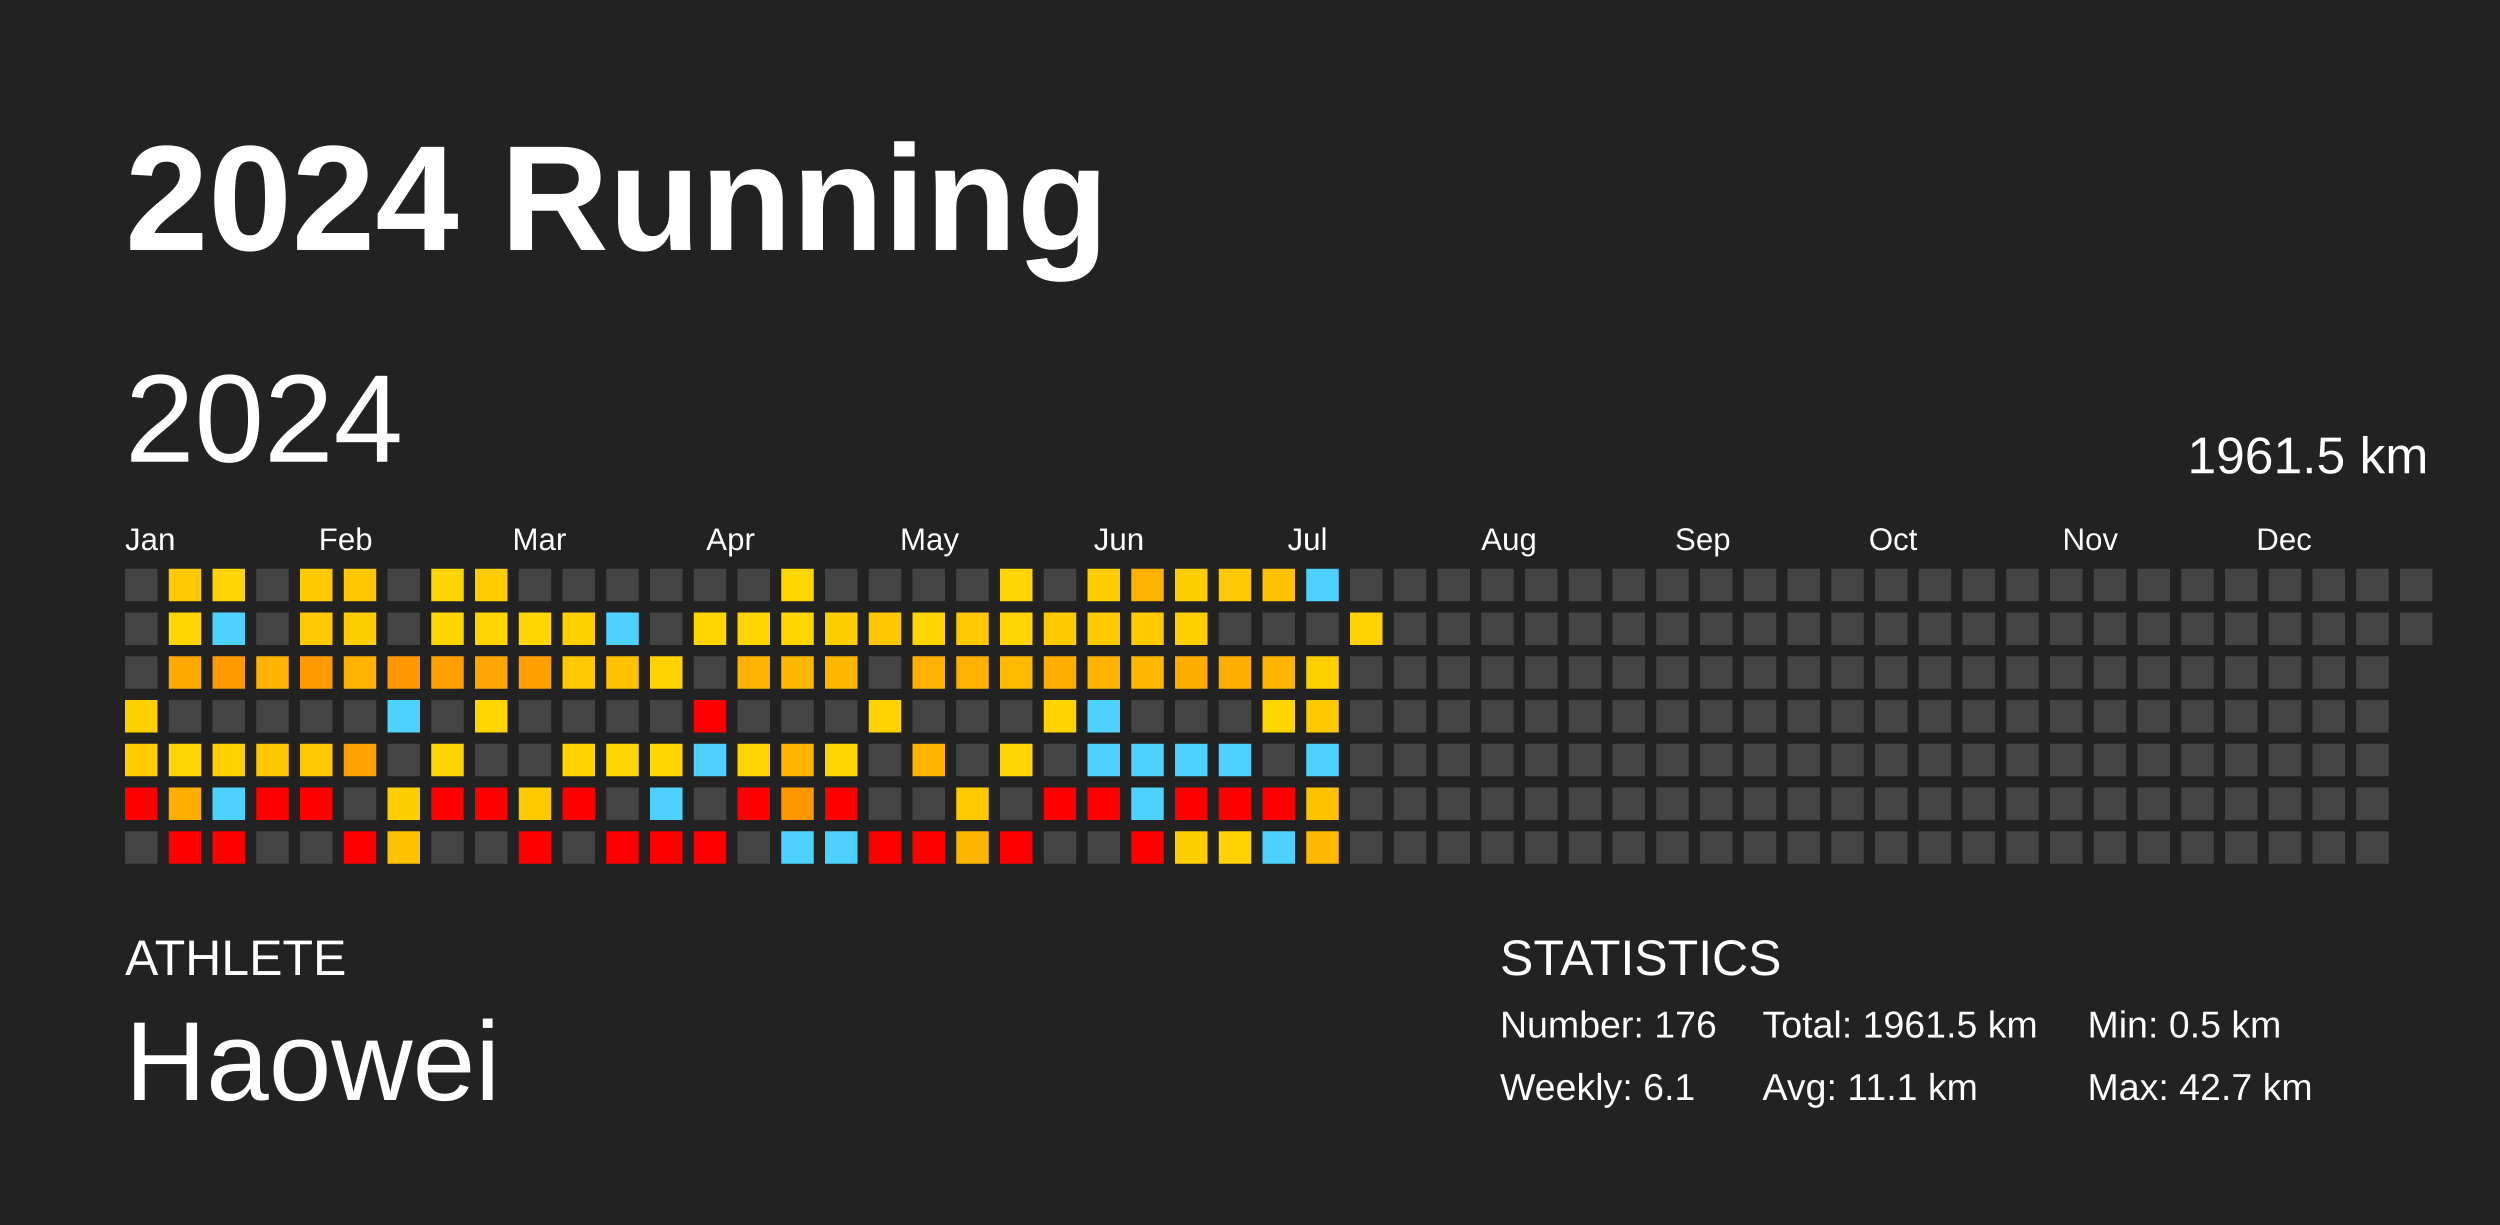
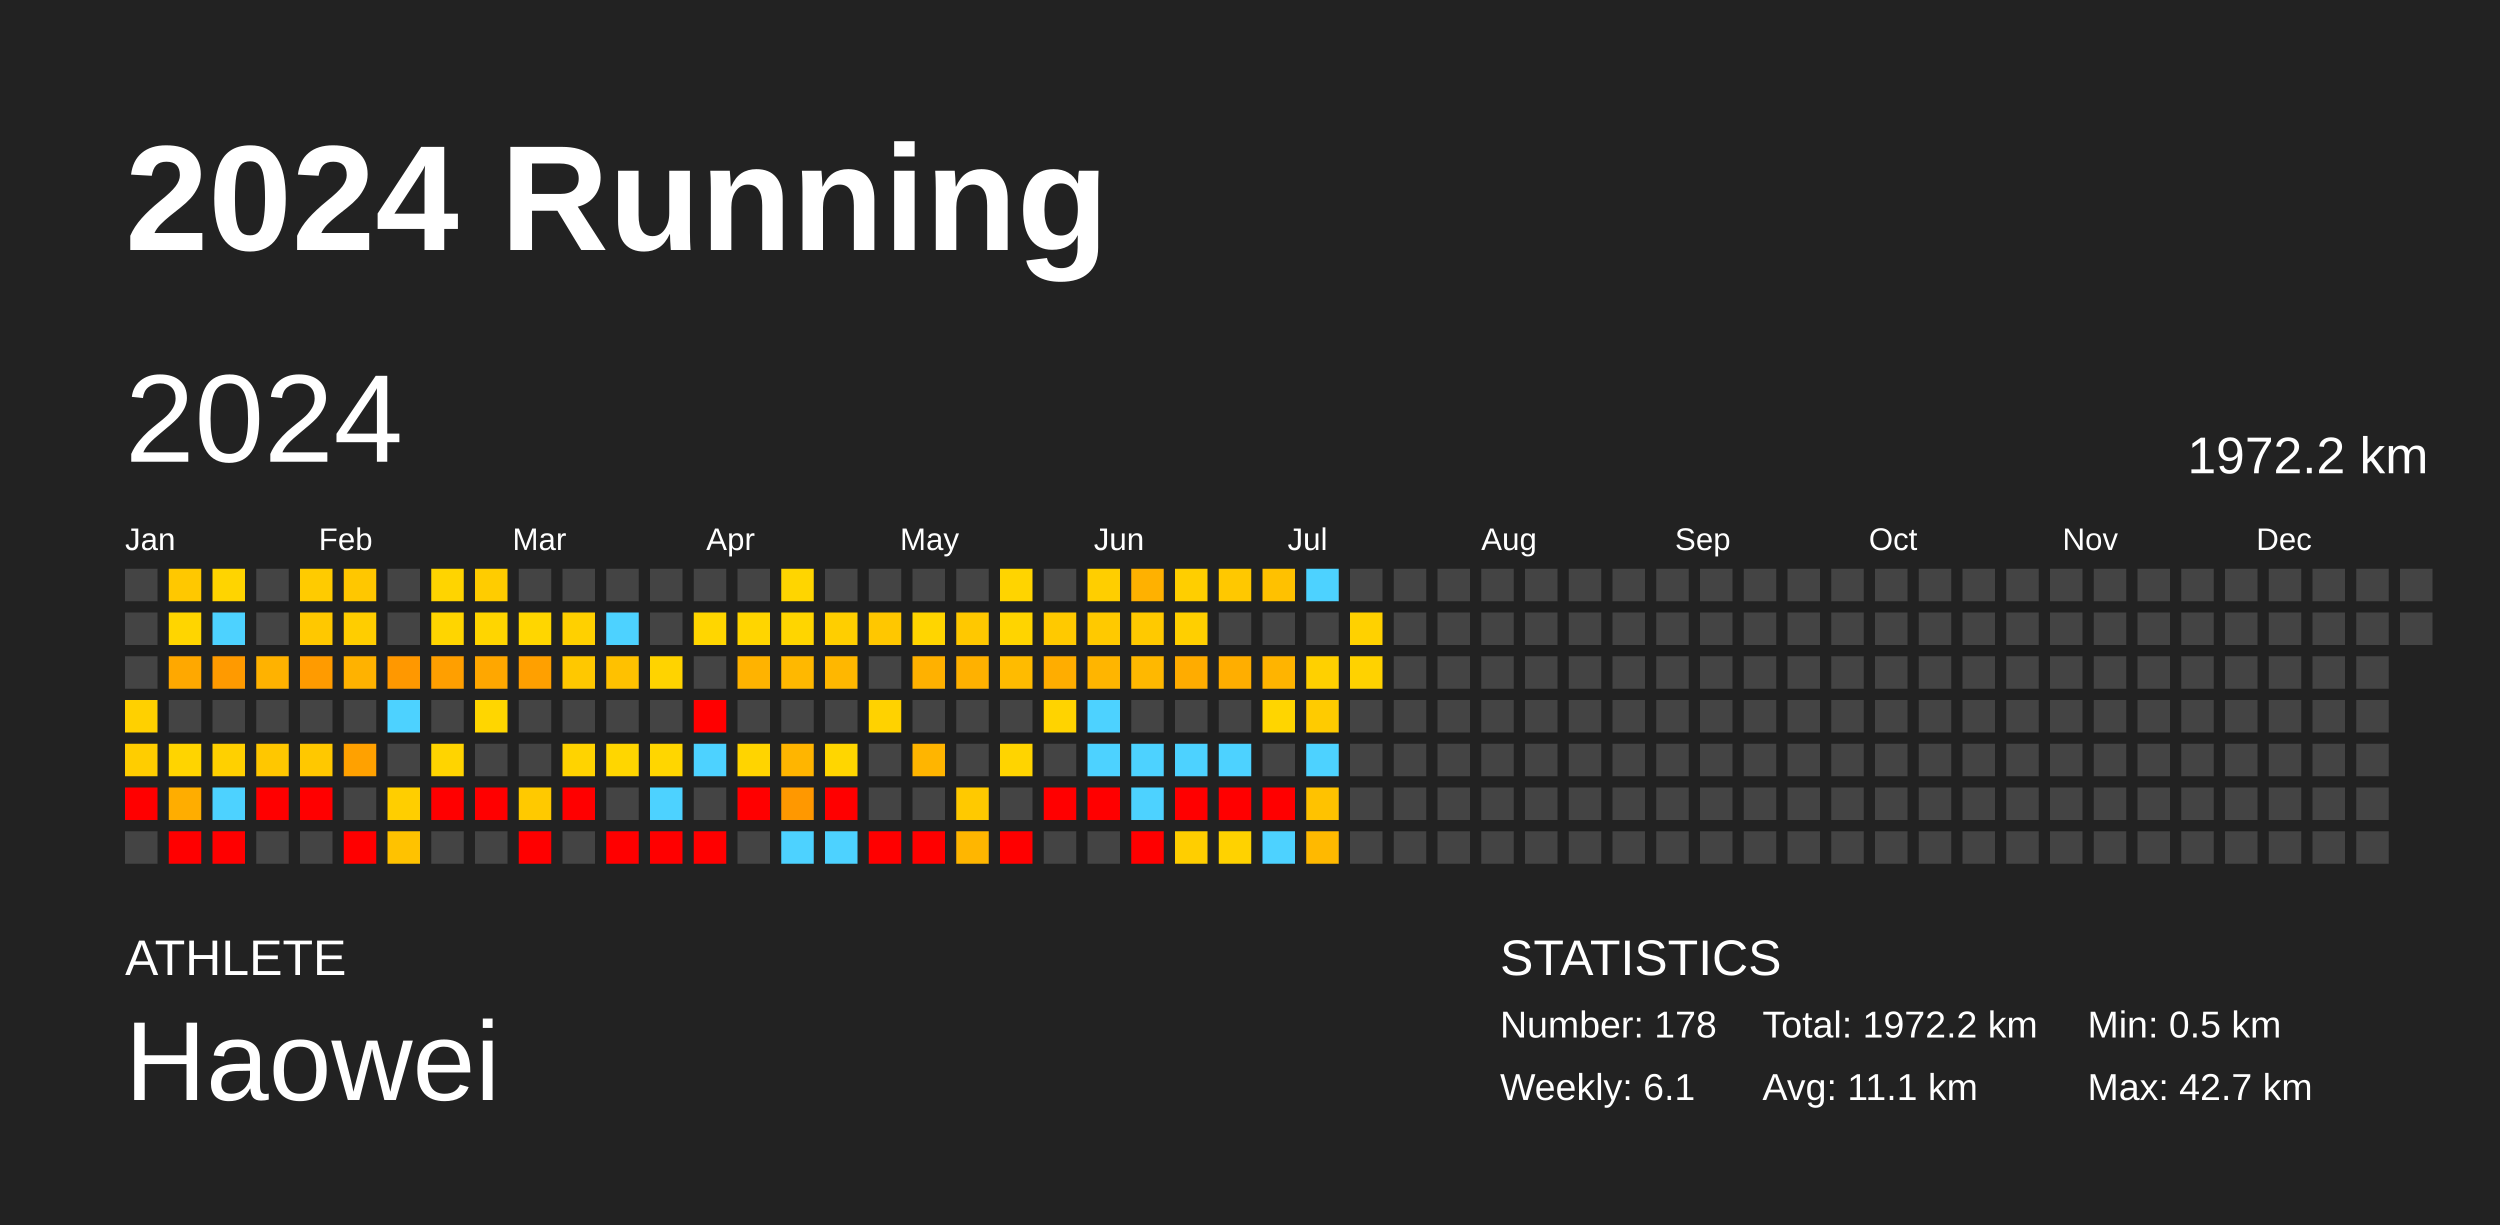
<svg xmlns="http://www.w3.org/2000/svg" baseProfile="full" height="98mm" version="1.1" viewBox="0,0,200,98" width="200mm">
  <defs />
  <rect fill="#222222" height="98" width="200" x="0" y="0" />
  <text fill="#FFFFFF" style="font-size:12px; font-family:Arial; font-weight:bold;" x="10" y="20">2024 Running</text>
  <text fill="#FFFFFF" style="font-size:4px; font-family:Arial" x="10" y="78">ATHLETE</text>
  <text fill="#FFFFFF" style="font-size:9px; font-family:Arial" x="10" y="88">Haowei</text>
  <text fill="#FFFFFF" style="font-size:4px; font-family:Arial" x="120" y="78">STATISTICS</text>
-   <text fill="#FFFFFF" style="font-size:3px; font-family:Arial" x="120" y="83">Number: 176</text>
+   <text fill="#FFFFFF" style="font-size:3px; font-family:Arial" x="120" y="83">Number: 178</text>
  <text fill="#FFFFFF" style="font-size:3px; font-family:Arial" x="120" y="88">Weekly: 6.1</text>
-   <text fill="#FFFFFF" style="font-size:3px; font-family:Arial" x="141" y="83">Total: 1961.5 km</text>
+   <text fill="#FFFFFF" style="font-size:3px; font-family:Arial" x="141" y="83">Total: 1972.2 km</text>
  <text fill="#FFFFFF" style="font-size:3px; font-family:Arial" x="141" y="88">Avg: 11.1 km</text>
  <text fill="#FFFFFF" style="font-size:3px; font-family:Arial" x="167" y="83">Min: 0.5 km</text>
  <text fill="#FFFFFF" style="font-size:3px; font-family:Arial" x="167" y="88">Max: 42.7 km</text>
  <text dominant-baseline="hanging" fill="#FFFFFF" style="font-size:10.0px; font-family:Arial;" x="10" y="30">2024</text>
-   <text dominant-baseline="hanging" fill="#FFFFFF" style="font-size:4.125px; font-family:Arial;" x="175" y="35">1961.5 km</text>
+   <text dominant-baseline="hanging" fill="#FFFFFF" style="font-size:4.125px; font-family:Arial;" x="175" y="35">1972.2 km</text>
  <text fill="#FFFFFF" style="font-size:2.5px; font-family:Arial" x="10.0" y="44">Jan</text>
  <text fill="#FFFFFF" style="font-size:2.5px; font-family:Arial" x="25.5" y="44">Feb</text>
  <text fill="#FFFFFF" style="font-size:2.5px; font-family:Arial" x="41.0" y="44">Mar</text>
  <text fill="#FFFFFF" style="font-size:2.5px; font-family:Arial" x="56.5" y="44">Apr</text>
  <text fill="#FFFFFF" style="font-size:2.5px; font-family:Arial" x="72.0" y="44">May</text>
  <text fill="#FFFFFF" style="font-size:2.5px; font-family:Arial" x="87.5" y="44">Jun</text>
  <text fill="#FFFFFF" style="font-size:2.5px; font-family:Arial" x="103.0" y="44">Jul</text>
  <text fill="#FFFFFF" style="font-size:2.5px; font-family:Arial" x="118.5" y="44">Aug</text>
  <text fill="#FFFFFF" style="font-size:2.5px; font-family:Arial" x="134.0" y="44">Sep</text>
  <text fill="#FFFFFF" style="font-size:2.5px; font-family:Arial" x="149.5" y="44">Oct</text>
  <text fill="#FFFFFF" style="font-size:2.5px; font-family:Arial" x="165.0" y="44">Nov</text>
  <text fill="#FFFFFF" style="font-size:2.5px; font-family:Arial" x="180.5" y="44">Dec</text>
  <rect fill="#444444" height="2.6" width="2.6" x="10.0" y="45.5" />
  <rect fill="#444444" height="2.6" width="2.6" x="10.0" y="49.0" />
  <rect fill="#444444" height="2.6" width="2.6" x="10.0" y="52.5" />
  <rect fill="#ffd000" height="2.6" width="2.6" x="10.0" y="56.0" />
  <rect fill="#ffcd00" height="2.6" width="2.6" x="10.0" y="59.5" />
  <rect fill="red" height="2.6" width="2.6" x="10.0" y="63.0" />
  <rect fill="#444444" height="2.6" width="2.6" x="10.0" y="66.5" />
  <rect fill="#ffc800" height="2.6" width="2.6" x="13.5" y="45.5" />
  <rect fill="#ffd500" height="2.6" width="2.6" x="13.5" y="49.0" />
  <rect fill="#ffa800" height="2.6" width="2.6" x="13.5" y="52.5" />
  <rect fill="#444444" height="2.6" width="2.6" x="13.5" y="56.0" />
  <rect fill="#ffd400" height="2.6" width="2.6" x="13.5" y="59.5" />
  <rect fill="#ffad00" height="2.6" width="2.6" x="13.5" y="63.0" />
  <rect fill="red" height="2.6" width="2.6" x="13.5" y="66.5" />
  <rect fill="#ffd400" height="2.6" width="2.6" x="17.0" y="45.5" />
  <rect fill="#4dd2ff" height="2.6" width="2.6" x="17.0" y="49.0" />
  <rect fill="#ff9a00" height="2.6" width="2.6" x="17.0" y="52.5" />
  <rect fill="#444444" height="2.6" width="2.6" x="17.0" y="56.0" />
  <rect fill="#ffd000" height="2.6" width="2.6" x="17.0" y="59.5" />
  <rect fill="#4dd2ff" height="2.6" width="2.6" x="17.0" y="63.0" />
  <rect fill="red" height="2.6" width="2.6" x="17.0" y="66.5" />
  <rect fill="#444444" height="2.6" width="2.6" x="20.5" y="45.5" />
  <rect fill="#444444" height="2.6" width="2.6" x="20.5" y="49.0" />
  <rect fill="#ffb200" height="2.6" width="2.6" x="20.5" y="52.5" />
  <rect fill="#444444" height="2.6" width="2.6" x="20.5" y="56.0" />
  <rect fill="#ffc700" height="2.6" width="2.6" x="20.5" y="59.5" />
  <rect fill="red" height="2.6" width="2.6" x="20.5" y="63.0" />
  <rect fill="#444444" height="2.6" width="2.6" x="20.5" y="66.5" />
  <rect fill="#ffcb00" height="2.6" width="2.6" x="24.0" y="45.5" />
  <rect fill="#ffc800" height="2.6" width="2.6" x="24.0" y="49.0" />
  <rect fill="#ff9b00" height="2.6" width="2.6" x="24.0" y="52.5" />
  <rect fill="#444444" height="2.6" width="2.6" x="24.0" y="56.0" />
  <rect fill="#ffc800" height="2.6" width="2.6" x="24.0" y="59.5" />
  <rect fill="red" height="2.6" width="2.6" x="24.0" y="63.0" />
  <rect fill="#444444" height="2.6" width="2.6" x="24.0" y="66.5" />
  <rect fill="#ffc700" height="2.6" width="2.6" x="27.5" y="45.5" />
  <rect fill="#ffcd00" height="2.6" width="2.6" x="27.5" y="49.0" />
  <rect fill="#ffb200" height="2.6" width="2.6" x="27.5" y="52.5" />
  <rect fill="#444444" height="2.6" width="2.6" x="27.5" y="56.0" />
  <rect fill="#ffa100" height="2.6" width="2.6" x="27.5" y="59.5" />
  <rect fill="#444444" height="2.6" width="2.6" x="27.5" y="63.0" />
  <rect fill="red" height="2.6" width="2.6" x="27.5" y="66.5" />
  <rect fill="#444444" height="2.6" width="2.6" x="31.0" y="45.5" />
  <rect fill="#444444" height="2.6" width="2.6" x="31.0" y="49.0" />
  <rect fill="#ff9800" height="2.6" width="2.6" x="31.0" y="52.5" />
  <rect fill="#4dd2ff" height="2.6" width="2.6" x="31.0" y="56.0" />
  <rect fill="#444444" height="2.6" width="2.6" x="31.0" y="59.5" />
  <rect fill="#ffce00" height="2.6" width="2.6" x="31.0" y="63.0" />
  <rect fill="#ffc200" height="2.6" width="2.6" x="31.0" y="66.5" />
  <rect fill="#ffd400" height="2.6" width="2.6" x="34.5" y="45.5" />
  <rect fill="#ffd500" height="2.6" width="2.6" x="34.5" y="49.0" />
  <rect fill="#ff9f00" height="2.6" width="2.6" x="34.5" y="52.5" />
  <rect fill="#444444" height="2.6" width="2.6" x="34.5" y="56.0" />
  <rect fill="#ffd400" height="2.6" width="2.6" x="34.5" y="59.5" />
  <rect fill="red" height="2.6" width="2.6" x="34.5" y="63.0" />
  <rect fill="#444444" height="2.6" width="2.6" x="34.5" y="66.5" />
  <rect fill="#ffcc00" height="2.6" width="2.6" x="38.0" y="45.5" />
  <rect fill="#ffd500" height="2.6" width="2.6" x="38.0" y="49.0" />
  <rect fill="#ffa700" height="2.6" width="2.6" x="38.0" y="52.5" />
  <rect fill="#ffd600" height="2.6" width="2.6" x="38.0" y="56.0" />
  <rect fill="#444444" height="2.6" width="2.6" x="38.0" y="59.5" />
  <rect fill="red" height="2.6" width="2.6" x="38.0" y="63.0" />
  <rect fill="#444444" height="2.6" width="2.6" x="38.0" y="66.5" />
  <rect fill="#444444" height="2.6" width="2.6" x="41.5" y="45.5" />
  <rect fill="#ffd600" height="2.6" width="2.6" x="41.5" y="49.0" />
  <rect fill="#ffa000" height="2.6" width="2.6" x="41.5" y="52.5" />
  <rect fill="#444444" height="2.6" width="2.6" x="41.5" y="56.0" />
  <rect fill="#444444" height="2.6" width="2.6" x="41.5" y="59.5" />
  <rect fill="#ffc900" height="2.6" width="2.6" x="41.5" y="63.0" />
  <rect fill="red" height="2.6" width="2.6" x="41.5" y="66.5" />
  <rect fill="#444444" height="2.6" width="2.6" x="45.0" y="45.5" />
  <rect fill="#ffd000" height="2.6" width="2.6" x="45.0" y="49.0" />
  <rect fill="#ffc800" height="2.6" width="2.6" x="45.0" y="52.5" />
  <rect fill="#444444" height="2.6" width="2.6" x="45.0" y="56.0" />
  <rect fill="#ffd300" height="2.6" width="2.6" x="45.0" y="59.5" />
  <rect fill="red" height="2.6" width="2.6" x="45.0" y="63.0" />
  <rect fill="#444444" height="2.6" width="2.6" x="45.0" y="66.5" />
  <rect fill="#444444" height="2.6" width="2.6" x="48.5" y="45.5" />
  <rect fill="#4dd2ff" height="2.6" width="2.6" x="48.5" y="49.0" />
  <rect fill="#ffc100" height="2.6" width="2.6" x="48.5" y="52.5" />
  <rect fill="#444444" height="2.6" width="2.6" x="48.5" y="56.0" />
  <rect fill="#ffd600" height="2.6" width="2.6" x="48.5" y="59.5" />
  <rect fill="#444444" height="2.6" width="2.6" x="48.5" y="63.0" />
  <rect fill="red" height="2.6" width="2.6" x="48.5" y="66.5" />
  <rect fill="#444444" height="2.6" width="2.6" x="52.0" y="45.5" />
  <rect fill="#444444" height="2.6" width="2.6" x="52.0" y="49.0" />
  <rect fill="#ffd300" height="2.6" width="2.6" x="52.0" y="52.5" />
  <rect fill="#444444" height="2.6" width="2.6" x="52.0" y="56.0" />
  <rect fill="#ffd600" height="2.6" width="2.6" x="52.0" y="59.5" />
  <rect fill="#4dd2ff" height="2.6" width="2.6" x="52.0" y="63.0" />
  <rect fill="red" height="2.6" width="2.6" x="52.0" y="66.5" />
  <rect fill="#444444" height="2.6" width="2.6" x="55.5" y="45.5" />
  <rect fill="#ffd600" height="2.6" width="2.6" x="55.5" y="49.0" />
  <rect fill="#444444" height="2.6" width="2.6" x="55.5" y="52.5" />
  <rect fill="red" height="2.6" width="2.6" x="55.5" y="56.0" />
  <rect fill="#4dd2ff" height="2.6" width="2.6" x="55.5" y="59.5" />
  <rect fill="#444444" height="2.6" width="2.6" x="55.5" y="63.0" />
  <rect fill="red" height="2.6" width="2.6" x="55.5" y="66.5" />
  <rect fill="#444444" height="2.6" width="2.6" x="59.0" y="45.5" />
  <rect fill="#ffd500" height="2.6" width="2.6" x="59.0" y="49.0" />
  <rect fill="#ffb300" height="2.6" width="2.6" x="59.0" y="52.5" />
  <rect fill="#444444" height="2.6" width="2.6" x="59.0" y="56.0" />
  <rect fill="#ffd400" height="2.6" width="2.6" x="59.0" y="59.5" />
  <rect fill="red" height="2.6" width="2.6" x="59.0" y="63.0" />
  <rect fill="#444444" height="2.6" width="2.6" x="59.0" y="66.5" />
  <rect fill="#ffd500" height="2.6" width="2.6" x="62.5" y="45.5" />
  <rect fill="#ffd500" height="2.6" width="2.6" x="62.5" y="49.0" />
  <rect fill="#ffb800" height="2.6" width="2.6" x="62.5" y="52.5" />
  <rect fill="#444444" height="2.6" width="2.6" x="62.5" y="56.0" />
  <rect fill="#ffb500" height="2.6" width="2.6" x="62.5" y="59.5" />
  <rect fill="#ff9800" height="2.6" width="2.6" x="62.5" y="63.0" />
  <rect fill="#4dd2ff" height="2.6" width="2.6" x="62.5" y="66.5" />
  <rect fill="#444444" height="2.6" width="2.6" x="66.0" y="45.5" />
  <rect fill="#ffce00" height="2.6" width="2.6" x="66.0" y="49.0" />
  <rect fill="#ffb700" height="2.6" width="2.6" x="66.0" y="52.5" />
  <rect fill="#444444" height="2.6" width="2.6" x="66.0" y="56.0" />
  <rect fill="#ffd600" height="2.6" width="2.6" x="66.0" y="59.5" />
  <rect fill="red" height="2.6" width="2.6" x="66.0" y="63.0" />
  <rect fill="#4dd2ff" height="2.6" width="2.6" x="66.0" y="66.5" />
  <rect fill="#444444" height="2.6" width="2.6" x="69.5" y="45.5" />
  <rect fill="#ffc700" height="2.6" width="2.6" x="69.5" y="49.0" />
  <rect fill="#444444" height="2.6" width="2.6" x="69.5" y="52.5" />
  <rect fill="#ffd200" height="2.6" width="2.6" x="69.5" y="56.0" />
  <rect fill="#444444" height="2.6" width="2.6" x="69.5" y="59.5" />
  <rect fill="#444444" height="2.6" width="2.6" x="69.5" y="63.0" />
  <rect fill="red" height="2.6" width="2.6" x="69.5" y="66.5" />
  <rect fill="#444444" height="2.6" width="2.6" x="73.0" y="45.5" />
  <rect fill="#ffd500" height="2.6" width="2.6" x="73.0" y="49.0" />
  <rect fill="#ffb100" height="2.6" width="2.6" x="73.0" y="52.5" />
  <rect fill="#444444" height="2.6" width="2.6" x="73.0" y="56.0" />
  <rect fill="#ffb500" height="2.6" width="2.6" x="73.0" y="59.5" />
  <rect fill="#444444" height="2.6" width="2.6" x="73.0" y="63.0" />
  <rect fill="red" height="2.6" width="2.6" x="73.0" y="66.5" />
  <rect fill="#444444" height="2.6" width="2.6" x="76.5" y="45.5" />
  <rect fill="#ffc800" height="2.6" width="2.6" x="76.5" y="49.0" />
  <rect fill="#ffb100" height="2.6" width="2.6" x="76.5" y="52.5" />
  <rect fill="#444444" height="2.6" width="2.6" x="76.5" y="56.0" />
  <rect fill="#444444" height="2.6" width="2.6" x="76.5" y="59.5" />
  <rect fill="#ffc900" height="2.6" width="2.6" x="76.5" y="63.0" />
  <rect fill="#ffb600" height="2.6" width="2.6" x="76.5" y="66.5" />
  <rect fill="#ffd400" height="2.6" width="2.6" x="80.0" y="45.5" />
  <rect fill="#ffd400" height="2.6" width="2.6" x="80.0" y="49.0" />
  <rect fill="#ffbb00" height="2.6" width="2.6" x="80.0" y="52.5" />
  <rect fill="#444444" height="2.6" width="2.6" x="80.0" y="56.0" />
  <rect fill="#ffd400" height="2.6" width="2.6" x="80.0" y="59.5" />
  <rect fill="#444444" height="2.6" width="2.6" x="80.0" y="63.0" />
  <rect fill="red" height="2.6" width="2.6" x="80.0" y="66.5" />
  <rect fill="#444444" height="2.6" width="2.6" x="83.5" y="45.5" />
  <rect fill="#ffc900" height="2.6" width="2.6" x="83.5" y="49.0" />
  <rect fill="#ffad00" height="2.6" width="2.6" x="83.5" y="52.5" />
  <rect fill="#ffd300" height="2.6" width="2.6" x="83.5" y="56.0" />
  <rect fill="#444444" height="2.6" width="2.6" x="83.5" y="59.5" />
  <rect fill="red" height="2.6" width="2.6" x="83.5" y="63.0" />
  <rect fill="#444444" height="2.6" width="2.6" x="83.5" y="66.5" />
  <rect fill="#ffce00" height="2.6" width="2.6" x="87.0" y="45.5" />
  <rect fill="#ffc900" height="2.6" width="2.6" x="87.0" y="49.0" />
  <rect fill="#ffb500" height="2.6" width="2.6" x="87.0" y="52.5" />
  <rect fill="#4dd2ff" height="2.6" width="2.6" x="87.0" y="56.0" />
  <rect fill="#4dd2ff" height="2.6" width="2.6" x="87.0" y="59.5" />
  <rect fill="red" height="2.6" width="2.6" x="87.0" y="63.0" />
  <rect fill="#444444" height="2.6" width="2.6" x="87.0" y="66.5" />
  <rect fill="#ffb100" height="2.6" width="2.6" x="90.5" y="45.5" />
  <rect fill="#ffc900" height="2.6" width="2.6" x="90.5" y="49.0" />
  <rect fill="#ffb800" height="2.6" width="2.6" x="90.5" y="52.5" />
  <rect fill="#444444" height="2.6" width="2.6" x="90.5" y="56.0" />
  <rect fill="#4dd2ff" height="2.6" width="2.6" x="90.5" y="59.5" />
  <rect fill="#4dd2ff" height="2.6" width="2.6" x="90.5" y="63.0" />
  <rect fill="red" height="2.6" width="2.6" x="90.5" y="66.5" />
  <rect fill="#ffce00" height="2.6" width="2.6" x="94.0" y="45.5" />
  <rect fill="#ffcf00" height="2.6" width="2.6" x="94.0" y="49.0" />
  <rect fill="#ffac00" height="2.6" width="2.6" x="94.0" y="52.5" />
  <rect fill="#444444" height="2.6" width="2.6" x="94.0" y="56.0" />
  <rect fill="#4dd2ff" height="2.6" width="2.6" x="94.0" y="59.5" />
  <rect fill="red" height="2.6" width="2.6" x="94.0" y="63.0" />
  <rect fill="#ffce00" height="2.6" width="2.6" x="94.0" y="66.5" />
  <rect fill="#ffc800" height="2.6" width="2.6" x="97.5" y="45.5" />
  <rect fill="#444444" height="2.6" width="2.6" x="97.5" y="49.0" />
  <rect fill="#ffae00" height="2.6" width="2.6" x="97.5" y="52.5" />
  <rect fill="#444444" height="2.6" width="2.6" x="97.5" y="56.0" />
  <rect fill="#4dd2ff" height="2.6" width="2.6" x="97.5" y="59.5" />
  <rect fill="red" height="2.6" width="2.6" x="97.5" y="63.0" />
  <rect fill="#ffd200" height="2.6" width="2.6" x="97.5" y="66.5" />
  <rect fill="#ffc100" height="2.6" width="2.6" x="101.0" y="45.5" />
  <rect fill="#444444" height="2.6" width="2.6" x="101.0" y="49.0" />
  <rect fill="#ffb400" height="2.6" width="2.6" x="101.0" y="52.5" />
  <rect fill="#ffd500" height="2.6" width="2.6" x="101.0" y="56.0" />
  <rect fill="#444444" height="2.6" width="2.6" x="101.0" y="59.5" />
  <rect fill="red" height="2.6" width="2.6" x="101.0" y="63.0" />
  <rect fill="#4dd2ff" height="2.6" width="2.6" x="101.0" y="66.5" />
  <rect fill="#4dd2ff" height="2.6" width="2.6" x="104.5" y="45.5" />
  <rect fill="#444444" height="2.6" width="2.6" x="104.5" y="49.0" />
  <rect fill="#ffd000" height="2.6" width="2.6" x="104.5" y="52.5" />
  <rect fill="#ffcb00" height="2.6" width="2.6" x="104.5" y="56.0" />
  <rect fill="#4dd2ff" height="2.6" width="2.6" x="104.5" y="59.5" />
  <rect fill="#ffc200" height="2.6" width="2.6" x="104.5" y="63.0" />
  <rect fill="#ffb900" height="2.6" width="2.6" x="104.5" y="66.5" />
  <rect fill="#444444" height="2.6" width="2.6" x="108.0" y="45.5" />
  <rect fill="#ffd100" height="2.6" width="2.6" x="108.0" y="49.0" />
-   <rect fill="#444444" height="2.6" width="2.6" x="108.0" y="52.5" />
+   <rect fill="#ffd200" height="2.6" width="2.6" x="108.0" y="52.5" />
  <rect fill="#444444" height="2.6" width="2.6" x="108.0" y="56.0" />
  <rect fill="#444444" height="2.6" width="2.6" x="108.0" y="59.5" />
  <rect fill="#444444" height="2.6" width="2.6" x="108.0" y="63.0" />
  <rect fill="#444444" height="2.6" width="2.6" x="108.0" y="66.5" />
  <rect fill="#444444" height="2.6" width="2.6" x="111.5" y="45.5" />
  <rect fill="#444444" height="2.6" width="2.6" x="111.5" y="49.0" />
  <rect fill="#444444" height="2.6" width="2.6" x="111.5" y="52.5" />
  <rect fill="#444444" height="2.6" width="2.6" x="111.5" y="56.0" />
  <rect fill="#444444" height="2.6" width="2.6" x="111.5" y="59.5" />
  <rect fill="#444444" height="2.6" width="2.6" x="111.5" y="63.0" />
  <rect fill="#444444" height="2.6" width="2.6" x="111.5" y="66.5" />
  <rect fill="#444444" height="2.6" width="2.6" x="115.0" y="45.5" />
  <rect fill="#444444" height="2.6" width="2.6" x="115.0" y="49.0" />
  <rect fill="#444444" height="2.6" width="2.6" x="115.0" y="52.5" />
  <rect fill="#444444" height="2.6" width="2.6" x="115.0" y="56.0" />
  <rect fill="#444444" height="2.6" width="2.6" x="115.0" y="59.5" />
  <rect fill="#444444" height="2.6" width="2.6" x="115.0" y="63.0" />
  <rect fill="#444444" height="2.6" width="2.6" x="115.0" y="66.5" />
  <rect fill="#444444" height="2.6" width="2.6" x="118.5" y="45.5" />
  <rect fill="#444444" height="2.6" width="2.6" x="118.5" y="49.0" />
  <rect fill="#444444" height="2.6" width="2.6" x="118.5" y="52.5" />
  <rect fill="#444444" height="2.6" width="2.6" x="118.5" y="56.0" />
  <rect fill="#444444" height="2.6" width="2.6" x="118.5" y="59.5" />
  <rect fill="#444444" height="2.6" width="2.6" x="118.5" y="63.0" />
  <rect fill="#444444" height="2.6" width="2.6" x="118.5" y="66.5" />
  <rect fill="#444444" height="2.6" width="2.6" x="122.0" y="45.5" />
  <rect fill="#444444" height="2.6" width="2.6" x="122.0" y="49.0" />
  <rect fill="#444444" height="2.6" width="2.6" x="122.0" y="52.5" />
  <rect fill="#444444" height="2.6" width="2.6" x="122.0" y="56.0" />
  <rect fill="#444444" height="2.6" width="2.6" x="122.0" y="59.5" />
  <rect fill="#444444" height="2.6" width="2.6" x="122.0" y="63.0" />
  <rect fill="#444444" height="2.6" width="2.6" x="122.0" y="66.5" />
  <rect fill="#444444" height="2.6" width="2.6" x="125.5" y="45.5" />
  <rect fill="#444444" height="2.6" width="2.6" x="125.5" y="49.0" />
  <rect fill="#444444" height="2.6" width="2.6" x="125.5" y="52.5" />
  <rect fill="#444444" height="2.6" width="2.6" x="125.5" y="56.0" />
  <rect fill="#444444" height="2.6" width="2.6" x="125.5" y="59.5" />
  <rect fill="#444444" height="2.6" width="2.6" x="125.5" y="63.0" />
  <rect fill="#444444" height="2.6" width="2.6" x="125.5" y="66.5" />
  <rect fill="#444444" height="2.6" width="2.6" x="129.0" y="45.5" />
  <rect fill="#444444" height="2.6" width="2.6" x="129.0" y="49.0" />
  <rect fill="#444444" height="2.6" width="2.6" x="129.0" y="52.5" />
  <rect fill="#444444" height="2.6" width="2.6" x="129.0" y="56.0" />
  <rect fill="#444444" height="2.6" width="2.6" x="129.0" y="59.5" />
  <rect fill="#444444" height="2.6" width="2.6" x="129.0" y="63.0" />
  <rect fill="#444444" height="2.6" width="2.6" x="129.0" y="66.5" />
  <rect fill="#444444" height="2.6" width="2.6" x="132.5" y="45.5" />
  <rect fill="#444444" height="2.6" width="2.6" x="132.5" y="49.0" />
  <rect fill="#444444" height="2.6" width="2.6" x="132.5" y="52.5" />
  <rect fill="#444444" height="2.6" width="2.6" x="132.5" y="56.0" />
  <rect fill="#444444" height="2.6" width="2.6" x="132.5" y="59.5" />
  <rect fill="#444444" height="2.6" width="2.6" x="132.5" y="63.0" />
  <rect fill="#444444" height="2.6" width="2.6" x="132.5" y="66.5" />
  <rect fill="#444444" height="2.6" width="2.6" x="136.0" y="45.5" />
  <rect fill="#444444" height="2.6" width="2.6" x="136.0" y="49.0" />
  <rect fill="#444444" height="2.6" width="2.6" x="136.0" y="52.5" />
  <rect fill="#444444" height="2.6" width="2.6" x="136.0" y="56.0" />
  <rect fill="#444444" height="2.6" width="2.6" x="136.0" y="59.5" />
  <rect fill="#444444" height="2.6" width="2.6" x="136.0" y="63.0" />
  <rect fill="#444444" height="2.6" width="2.6" x="136.0" y="66.5" />
  <rect fill="#444444" height="2.6" width="2.6" x="139.5" y="45.5" />
  <rect fill="#444444" height="2.6" width="2.6" x="139.5" y="49.0" />
  <rect fill="#444444" height="2.6" width="2.6" x="139.5" y="52.5" />
  <rect fill="#444444" height="2.6" width="2.6" x="139.5" y="56.0" />
  <rect fill="#444444" height="2.6" width="2.6" x="139.5" y="59.5" />
  <rect fill="#444444" height="2.6" width="2.6" x="139.5" y="63.0" />
  <rect fill="#444444" height="2.6" width="2.6" x="139.5" y="66.5" />
  <rect fill="#444444" height="2.6" width="2.6" x="143.0" y="45.5" />
  <rect fill="#444444" height="2.6" width="2.6" x="143.0" y="49.0" />
  <rect fill="#444444" height="2.6" width="2.6" x="143.0" y="52.5" />
  <rect fill="#444444" height="2.6" width="2.6" x="143.0" y="56.0" />
  <rect fill="#444444" height="2.6" width="2.6" x="143.0" y="59.5" />
  <rect fill="#444444" height="2.6" width="2.6" x="143.0" y="63.0" />
  <rect fill="#444444" height="2.6" width="2.6" x="143.0" y="66.5" />
  <rect fill="#444444" height="2.6" width="2.6" x="146.5" y="45.5" />
  <rect fill="#444444" height="2.6" width="2.6" x="146.5" y="49.0" />
  <rect fill="#444444" height="2.6" width="2.6" x="146.5" y="52.5" />
  <rect fill="#444444" height="2.6" width="2.6" x="146.5" y="56.0" />
  <rect fill="#444444" height="2.6" width="2.6" x="146.5" y="59.5" />
  <rect fill="#444444" height="2.6" width="2.6" x="146.5" y="63.0" />
  <rect fill="#444444" height="2.6" width="2.6" x="146.5" y="66.5" />
  <rect fill="#444444" height="2.6" width="2.6" x="150.0" y="45.5" />
  <rect fill="#444444" height="2.6" width="2.6" x="150.0" y="49.0" />
  <rect fill="#444444" height="2.6" width="2.6" x="150.0" y="52.5" />
  <rect fill="#444444" height="2.6" width="2.6" x="150.0" y="56.0" />
  <rect fill="#444444" height="2.6" width="2.6" x="150.0" y="59.5" />
  <rect fill="#444444" height="2.6" width="2.6" x="150.0" y="63.0" />
  <rect fill="#444444" height="2.6" width="2.6" x="150.0" y="66.5" />
  <rect fill="#444444" height="2.6" width="2.6" x="153.5" y="45.5" />
  <rect fill="#444444" height="2.6" width="2.6" x="153.5" y="49.0" />
  <rect fill="#444444" height="2.6" width="2.6" x="153.5" y="52.5" />
  <rect fill="#444444" height="2.6" width="2.6" x="153.5" y="56.0" />
  <rect fill="#444444" height="2.6" width="2.6" x="153.5" y="59.5" />
  <rect fill="#444444" height="2.6" width="2.6" x="153.5" y="63.0" />
  <rect fill="#444444" height="2.6" width="2.6" x="153.5" y="66.5" />
  <rect fill="#444444" height="2.6" width="2.6" x="157.0" y="45.5" />
  <rect fill="#444444" height="2.6" width="2.6" x="157.0" y="49.0" />
  <rect fill="#444444" height="2.6" width="2.6" x="157.0" y="52.5" />
  <rect fill="#444444" height="2.6" width="2.6" x="157.0" y="56.0" />
  <rect fill="#444444" height="2.6" width="2.6" x="157.0" y="59.5" />
  <rect fill="#444444" height="2.6" width="2.6" x="157.0" y="63.0" />
  <rect fill="#444444" height="2.6" width="2.6" x="157.0" y="66.5" />
  <rect fill="#444444" height="2.6" width="2.6" x="160.5" y="45.5" />
  <rect fill="#444444" height="2.6" width="2.6" x="160.5" y="49.0" />
  <rect fill="#444444" height="2.6" width="2.6" x="160.5" y="52.5" />
  <rect fill="#444444" height="2.6" width="2.6" x="160.5" y="56.0" />
  <rect fill="#444444" height="2.6" width="2.6" x="160.5" y="59.5" />
  <rect fill="#444444" height="2.6" width="2.6" x="160.5" y="63.0" />
  <rect fill="#444444" height="2.6" width="2.6" x="160.5" y="66.5" />
  <rect fill="#444444" height="2.6" width="2.6" x="164.0" y="45.5" />
  <rect fill="#444444" height="2.6" width="2.6" x="164.0" y="49.0" />
  <rect fill="#444444" height="2.6" width="2.6" x="164.0" y="52.5" />
  <rect fill="#444444" height="2.6" width="2.6" x="164.0" y="56.0" />
  <rect fill="#444444" height="2.6" width="2.6" x="164.0" y="59.5" />
  <rect fill="#444444" height="2.6" width="2.6" x="164.0" y="63.0" />
  <rect fill="#444444" height="2.6" width="2.6" x="164.0" y="66.5" />
  <rect fill="#444444" height="2.6" width="2.6" x="167.5" y="45.5" />
  <rect fill="#444444" height="2.6" width="2.6" x="167.5" y="49.0" />
  <rect fill="#444444" height="2.6" width="2.6" x="167.5" y="52.5" />
  <rect fill="#444444" height="2.6" width="2.6" x="167.5" y="56.0" />
  <rect fill="#444444" height="2.6" width="2.6" x="167.5" y="59.5" />
  <rect fill="#444444" height="2.6" width="2.6" x="167.5" y="63.0" />
  <rect fill="#444444" height="2.6" width="2.6" x="167.5" y="66.5" />
  <rect fill="#444444" height="2.6" width="2.6" x="171.0" y="45.5" />
  <rect fill="#444444" height="2.6" width="2.6" x="171.0" y="49.0" />
  <rect fill="#444444" height="2.6" width="2.6" x="171.0" y="52.5" />
  <rect fill="#444444" height="2.6" width="2.6" x="171.0" y="56.0" />
  <rect fill="#444444" height="2.6" width="2.6" x="171.0" y="59.5" />
  <rect fill="#444444" height="2.6" width="2.6" x="171.0" y="63.0" />
  <rect fill="#444444" height="2.6" width="2.6" x="171.0" y="66.5" />
  <rect fill="#444444" height="2.6" width="2.6" x="174.5" y="45.5" />
  <rect fill="#444444" height="2.6" width="2.6" x="174.5" y="49.0" />
  <rect fill="#444444" height="2.6" width="2.6" x="174.5" y="52.5" />
  <rect fill="#444444" height="2.6" width="2.6" x="174.5" y="56.0" />
  <rect fill="#444444" height="2.6" width="2.6" x="174.5" y="59.5" />
  <rect fill="#444444" height="2.6" width="2.6" x="174.5" y="63.0" />
  <rect fill="#444444" height="2.6" width="2.6" x="174.5" y="66.5" />
  <rect fill="#444444" height="2.6" width="2.6" x="178.0" y="45.5" />
  <rect fill="#444444" height="2.6" width="2.6" x="178.0" y="49.0" />
  <rect fill="#444444" height="2.6" width="2.6" x="178.0" y="52.5" />
  <rect fill="#444444" height="2.6" width="2.6" x="178.0" y="56.0" />
  <rect fill="#444444" height="2.6" width="2.6" x="178.0" y="59.5" />
  <rect fill="#444444" height="2.6" width="2.6" x="178.0" y="63.0" />
  <rect fill="#444444" height="2.6" width="2.6" x="178.0" y="66.5" />
  <rect fill="#444444" height="2.6" width="2.6" x="181.5" y="45.5" />
  <rect fill="#444444" height="2.6" width="2.6" x="181.5" y="49.0" />
  <rect fill="#444444" height="2.6" width="2.6" x="181.5" y="52.5" />
  <rect fill="#444444" height="2.6" width="2.6" x="181.5" y="56.0" />
  <rect fill="#444444" height="2.6" width="2.6" x="181.5" y="59.5" />
  <rect fill="#444444" height="2.6" width="2.6" x="181.5" y="63.0" />
  <rect fill="#444444" height="2.6" width="2.6" x="181.5" y="66.5" />
  <rect fill="#444444" height="2.6" width="2.6" x="185.0" y="45.5" />
  <rect fill="#444444" height="2.6" width="2.6" x="185.0" y="49.0" />
  <rect fill="#444444" height="2.6" width="2.6" x="185.0" y="52.5" />
  <rect fill="#444444" height="2.6" width="2.6" x="185.0" y="56.0" />
  <rect fill="#444444" height="2.6" width="2.6" x="185.0" y="59.5" />
  <rect fill="#444444" height="2.6" width="2.6" x="185.0" y="63.0" />
  <rect fill="#444444" height="2.6" width="2.6" x="185.0" y="66.5" />
  <rect fill="#444444" height="2.6" width="2.6" x="188.5" y="45.5" />
  <rect fill="#444444" height="2.6" width="2.6" x="188.5" y="49.0" />
  <rect fill="#444444" height="2.6" width="2.6" x="188.5" y="52.5" />
  <rect fill="#444444" height="2.6" width="2.6" x="188.5" y="56.0" />
  <rect fill="#444444" height="2.6" width="2.6" x="188.5" y="59.5" />
  <rect fill="#444444" height="2.6" width="2.6" x="188.5" y="63.0" />
  <rect fill="#444444" height="2.6" width="2.6" x="188.5" y="66.5" />
  <rect fill="#444444" height="2.6" width="2.6" x="192.0" y="45.5" />
  <rect fill="#444444" height="2.6" width="2.6" x="192.0" y="49.0" />
</svg>
